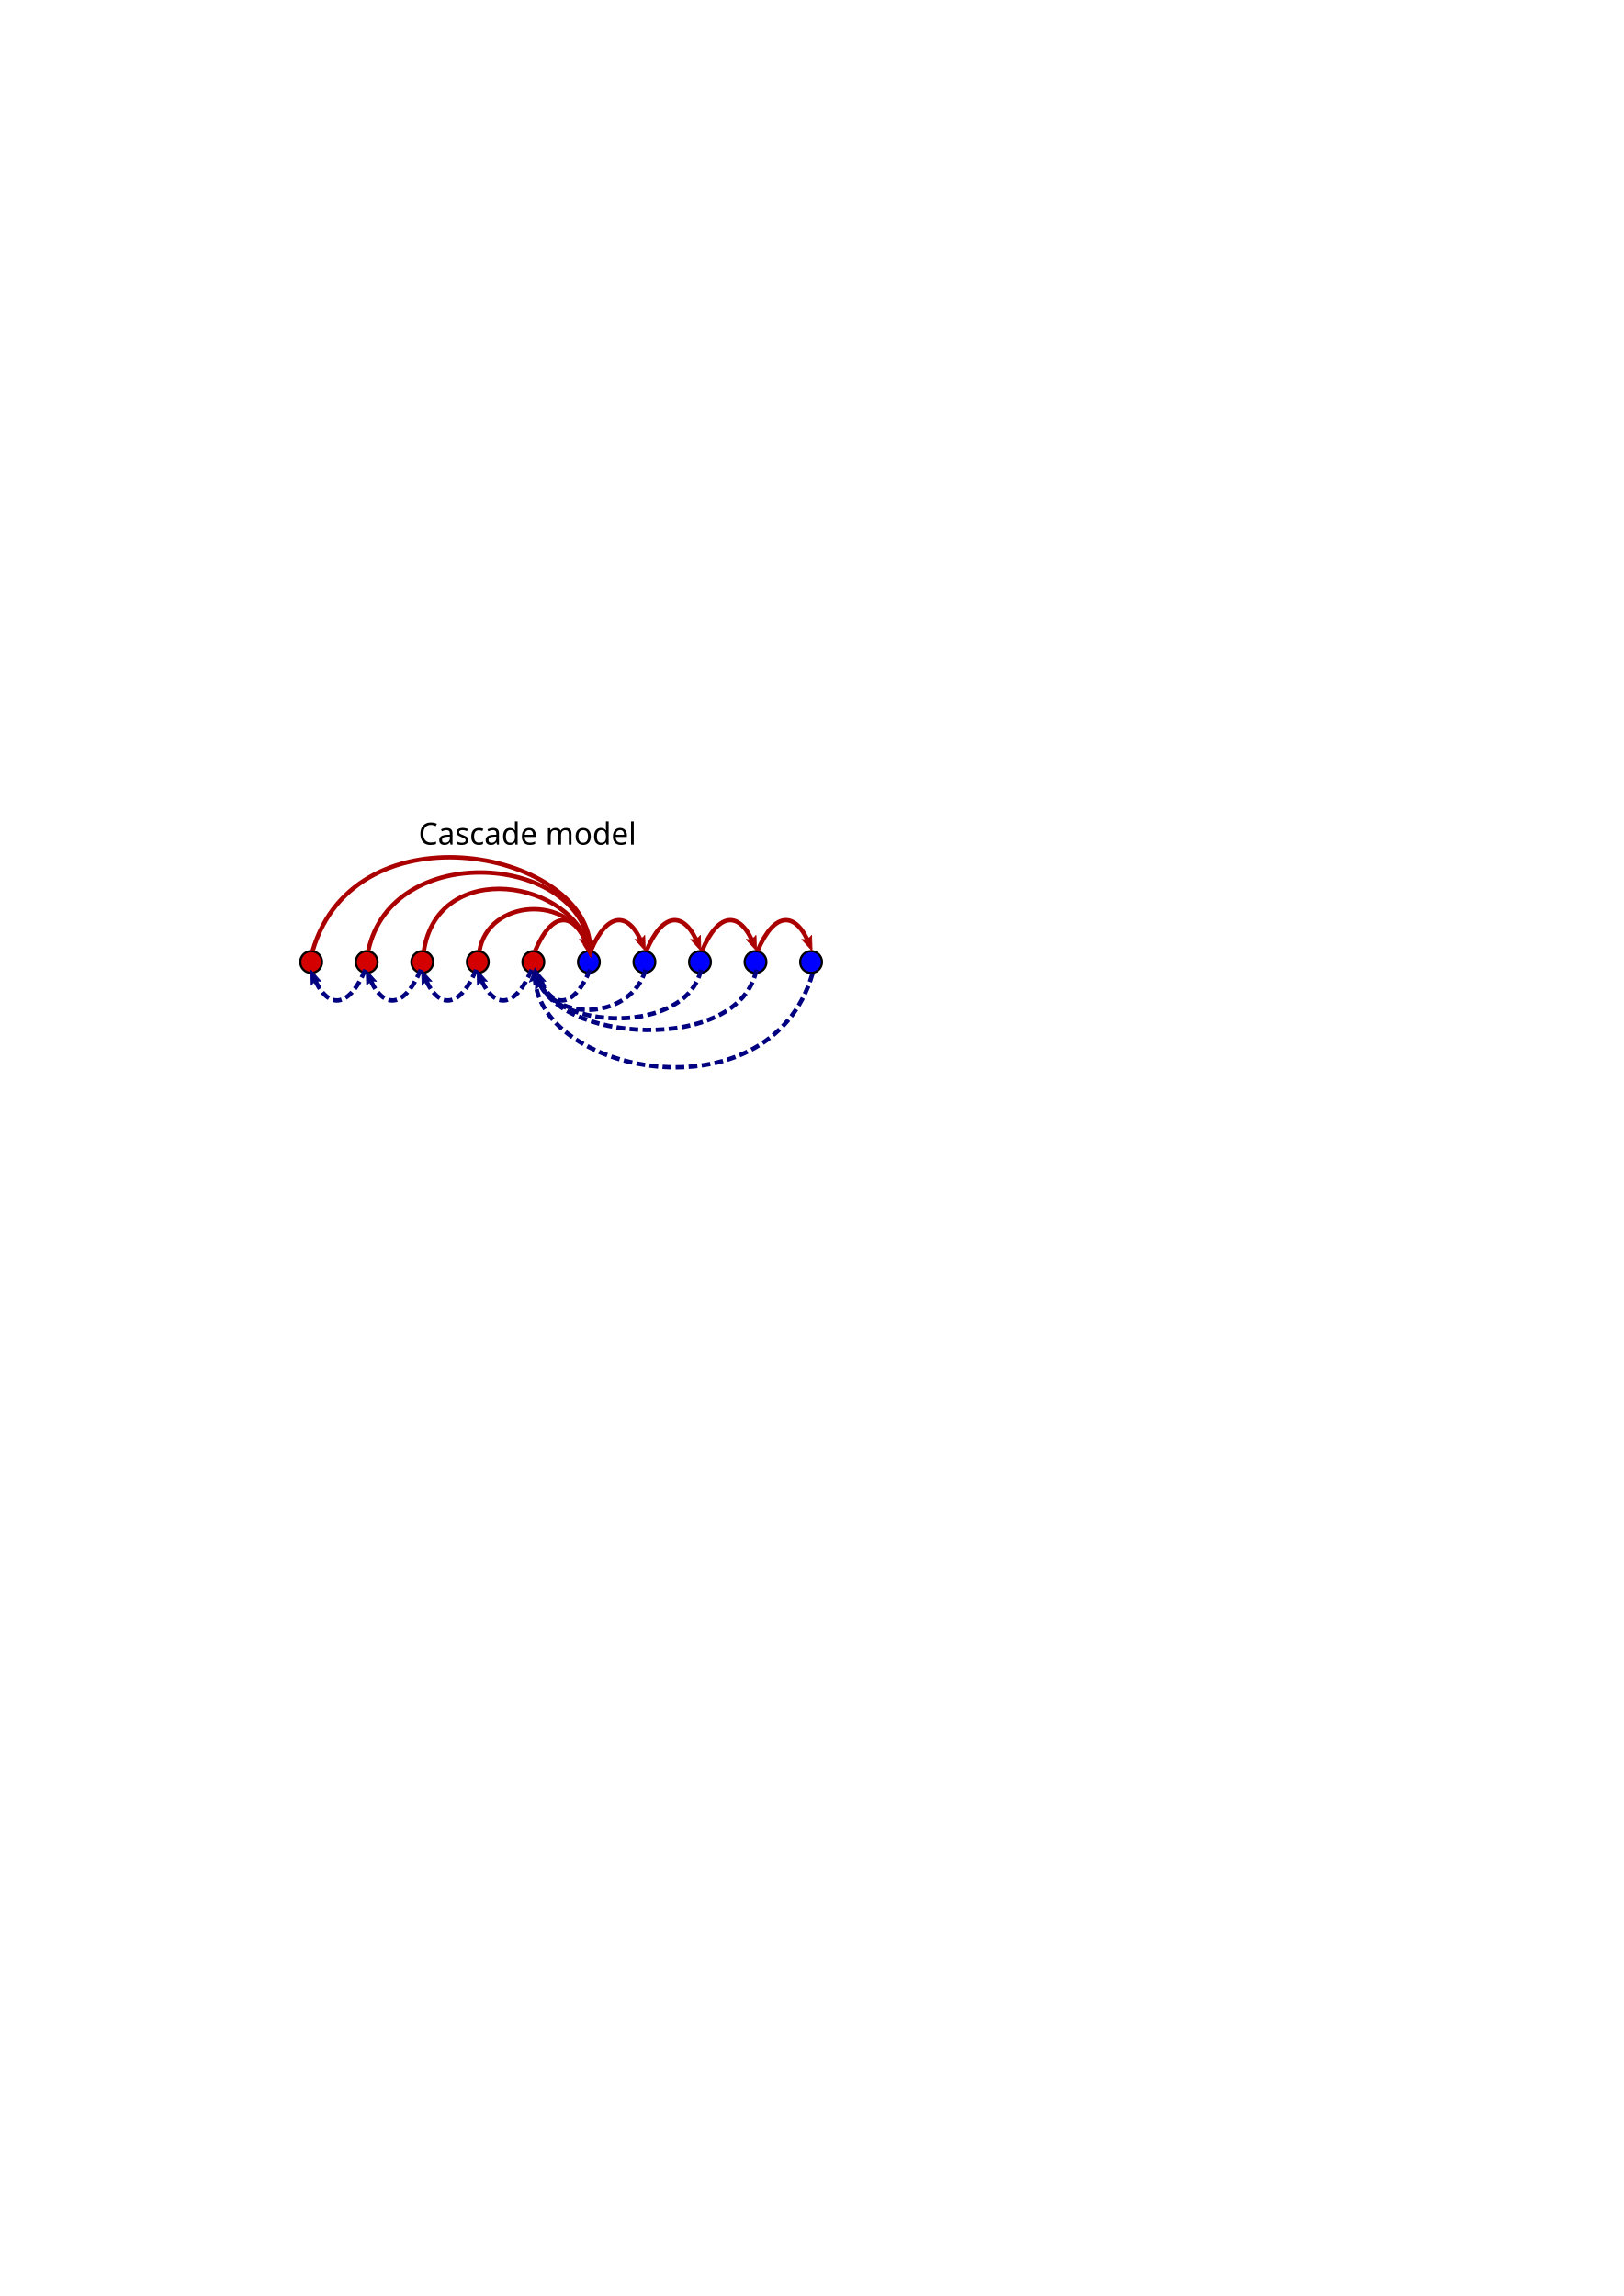
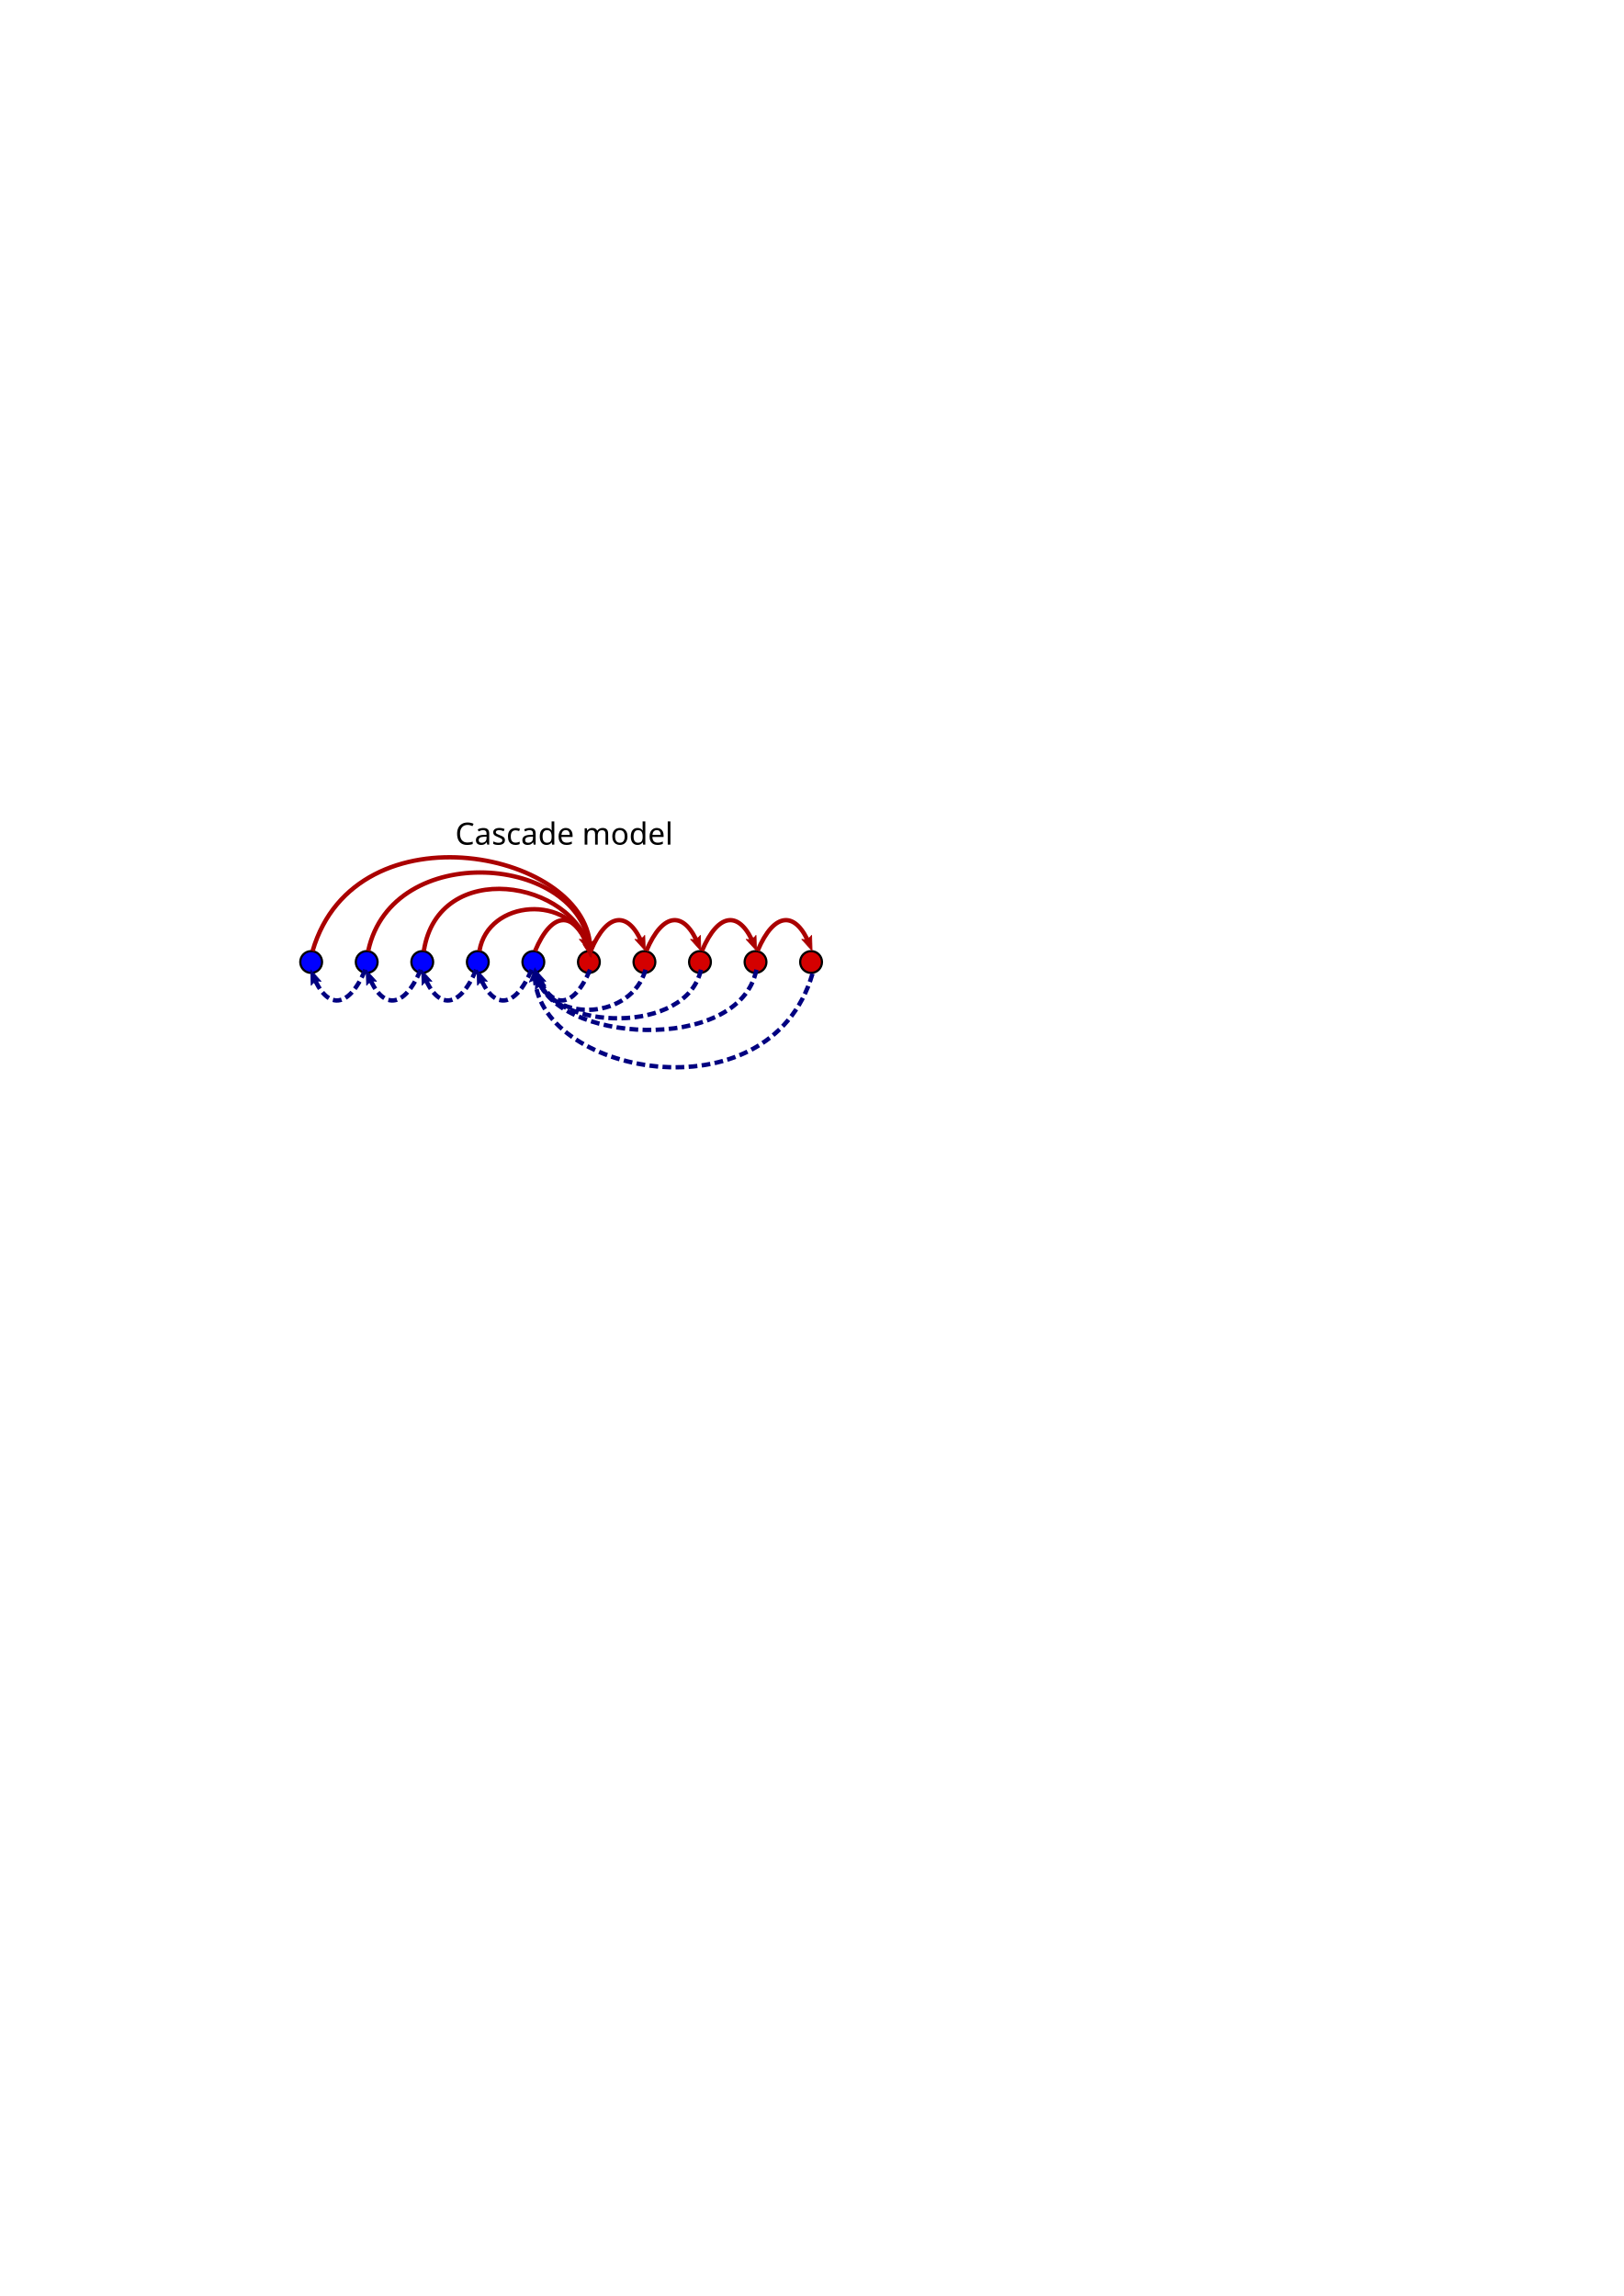
<svg xmlns="http://www.w3.org/2000/svg" width="744.094" height="1052.362" id="svg2" version="1.1">
  <defs id="defs4">
    <marker style="overflow:visible" id="Arrow2Send" refX="0" refY="0" orient="auto">
      <path transform="matrix(-0.3,0,0,-0.3,0.69,0)" d="M 8.719,4.034 -2.207,0.016 8.719,-4.002 c -1.745,2.372 -1.735,5.617 -6e-7,8.035 z" style="font-size:12px;fill-rule:evenodd;stroke-width:0.625;stroke-linejoin:round" id="path4544" />
    </marker>
    <marker style="overflow:visible" id="Arrow2Sstart" refX="0" refY="0" orient="auto">
      <path transform="matrix(0.3,0,0,0.3,-0.69,0)" d="M 8.719,4.034 -2.207,0.016 8.719,-4.002 c -1.745,2.372 -1.735,5.617 -6e-7,8.035 z" style="font-size:12px;fill-rule:evenodd;stroke-width:0.625;stroke-linejoin:round" id="path4541" />
    </marker>
    <marker style="overflow:visible" id="Arrow2Send-4" refX="0" refY="0" orient="auto">
      <path transform="matrix(-0.3,0,0,-0.3,0.69,0)" d="M 8.719,4.034 -2.207,0.016 8.719,-4.002 c -1.745,2.372 -1.735,5.617 -6e-7,8.035 z" style="font-size:12px;fill-rule:evenodd;stroke-width:0.625;stroke-linejoin:round" id="path4544-5" />
    </marker>
    <marker style="overflow:visible" id="Arrow2Send-3" refX="0" refY="0" orient="auto">
      <path transform="matrix(-0.3,0,0,-0.3,0.69,0)" d="M 8.719,4.034 -2.207,0.016 8.719,-4.002 c -1.745,2.372 -1.735,5.617 -6e-7,8.035 z" style="font-size:12px;fill-rule:evenodd;stroke-width:0.625;stroke-linejoin:round" id="path4544-52" />
    </marker>
    <marker style="overflow:visible" id="Arrow2Send-9" refX="0" refY="0" orient="auto">
      <path transform="matrix(-0.3,0,0,-0.3,0.69,0)" d="M 8.719,4.034 -2.207,0.016 8.719,-4.002 c -1.745,2.372 -1.735,5.617 -6e-7,8.035 z" style="font-size:12px;fill-rule:evenodd;stroke-width:0.625;stroke-linejoin:round" id="path4544-4" />
    </marker>
    <marker style="overflow:visible" id="Arrow2Send-0" refX="0" refY="0" orient="auto">
      <path transform="matrix(-0.3,0,0,-0.3,0.69,0)" d="M 8.719,4.034 -2.207,0.016 8.719,-4.002 c -1.745,2.372 -1.735,5.617 -6e-7,8.035 z" style="font-size:12px;fill-rule:evenodd;stroke-width:0.625;stroke-linejoin:round" id="path4544-59" />
    </marker>
    <marker style="overflow:visible" id="Arrow2Send-6" refX="0" refY="0" orient="auto">
      <path transform="matrix(-0.3,0,0,-0.3,0.69,0)" d="M 8.719,4.034 -2.207,0.016 8.719,-4.002 c -1.745,2.372 -1.735,5.617 -6e-7,8.035 z" style="font-size:12px;fill-rule:evenodd;stroke-width:0.625;stroke-linejoin:round" id="path4544-594" />
    </marker>
    <marker style="overflow:visible" id="Arrow2Send-43" refX="0" refY="0" orient="auto">
      <path transform="matrix(-0.3,0,0,-0.3,0.69,0)" d="M 8.719,4.034 -2.207,0.016 8.719,-4.002 c -1.745,2.372 -1.735,5.617 -6e-7,8.035 z" style="font-size:12px;fill-rule:evenodd;stroke-width:0.625;stroke-linejoin:round" id="path4544-54" />
    </marker>
    <marker style="overflow:visible" id="Arrow2Send-41" refX="0" refY="0" orient="auto">
      <path transform="matrix(-0.3,0,0,-0.3,0.69,0)" d="M 8.719,4.034 -2.207,0.016 8.719,-4.002 c -1.745,2.372 -1.735,5.617 -6e-7,8.035 z" style="font-size:12px;fill-rule:evenodd;stroke-width:0.625;stroke-linejoin:round" id="path4544-6" />
    </marker>
    <marker style="overflow:visible" id="Arrow2Send-1" refX="0" refY="0" orient="auto">
      <path transform="matrix(-0.3,0,0,-0.3,0.69,0)" d="M 8.719,4.034 -2.207,0.016 8.719,-4.002 c -1.745,2.372 -1.735,5.617 -6e-7,8.035 z" style="font-size:12px;fill-rule:evenodd;stroke-width:0.625;stroke-linejoin:round" id="path4544-58" />
    </marker>
    <marker style="overflow:visible" id="Arrow2Send-01" refX="0" refY="0" orient="auto">
      <path transform="matrix(-0.3,0,0,-0.3,0.69,0)" d="M 8.719,4.034 -2.207,0.016 8.719,-4.002 c -1.745,2.372 -1.735,5.617 -6e-7,8.035 z" style="font-size:12px;fill-rule:evenodd;stroke-width:0.625;stroke-linejoin:round" id="path4544-40" />
    </marker>
    <marker style="overflow:visible" id="Arrow2Send-91" refX="0" refY="0" orient="auto">
      <path transform="matrix(-0.3,0,0,-0.3,0.69,0)" d="M 8.719,4.034 -2.207,0.016 8.719,-4.002 c -1.745,2.372 -1.735,5.617 -6e-7,8.035 z" style="font-size:12px;fill-rule:evenodd;stroke-width:0.625;stroke-linejoin:round" id="path4544-7" />
    </marker>
    <marker style="overflow:visible" id="Arrow2Send-96" refX="0" refY="0" orient="auto">
      <path transform="matrix(-0.3,0,0,-0.3,0.69,0)" d="M 8.719,4.034 -2.207,0.016 8.719,-4.002 c -1.745,2.372 -1.735,5.617 -6e-7,8.035 z" style="font-size:12px;fill-rule:evenodd;stroke-width:0.625;stroke-linejoin:round" id="path4544-8" />
    </marker>
    <marker style="overflow:visible" id="Arrow2Send-30" refX="0" refY="0" orient="auto">
      <path transform="matrix(-0.3,0,0,-0.3,0.69,0)" d="M 8.719,4.034 -2.207,0.016 8.719,-4.002 c -1.745,2.372 -1.735,5.617 -6e-7,8.035 z" style="font-size:12px;fill-rule:evenodd;stroke-width:0.625;stroke-linejoin:round" id="path4544-2" />
    </marker>
    <marker style="overflow:visible" id="Arrow2Send-92" refX="0" refY="0" orient="auto">
      <path transform="matrix(-0.3,0,0,-0.3,0.69,0)" d="M 8.719,4.034 -2.207,0.016 8.719,-4.002 c -1.745,2.372 -1.735,5.617 -6e-7,8.035 z" style="font-size:12px;fill-rule:evenodd;stroke-width:0.625;stroke-linejoin:round" id="path4544-24" />
    </marker>
    <marker style="overflow:visible" id="Arrow2Send-8" refX="0" refY="0" orient="auto">
      <path transform="matrix(-0.3,0,0,-0.3,0.69,0)" d="M 8.719,4.034 -2.207,0.016 8.719,-4.002 c -1.745,2.372 -1.735,5.617 -6e-7,8.035 z" style="font-size:12px;fill-rule:evenodd;stroke-width:0.625;stroke-linejoin:round" id="path4544-72" />
    </marker>
    <marker style="overflow:visible" id="Arrow2Send-34" refX="0" refY="0" orient="auto">
      <path transform="matrix(-0.3,0,0,-0.3,0.69,0)" d="M 8.719,4.034 -2.207,0.016 8.719,-4.002 c -1.745,2.372 -1.735,5.617 -6e-7,8.035 z" style="font-size:12px;fill-rule:evenodd;stroke-width:0.625;stroke-linejoin:round" id="path4544-3" />
    </marker>
    <marker style="overflow:visible" id="Arrow2Send-32" refX="0" refY="0" orient="auto">
      <path transform="matrix(-0.3,0,0,-0.3,0.69,0)" d="M 8.719,4.034 -2.207,0.016 8.719,-4.002 c -1.745,2.372 -1.735,5.617 -6e-7,8.035 z" style="font-size:12px;fill-rule:evenodd;stroke-width:0.625;stroke-linejoin:round" id="path4544-76" />
    </marker>
    <marker style="overflow:visible" id="Arrow2Send-36" refX="0" refY="0" orient="auto">
      <path transform="matrix(-0.3,0,0,-0.3,0.69,0)" d="M 8.719,4.034 -2.207,0.016 8.719,-4.002 c -1.745,2.372 -1.735,5.617 -6e-7,8.035 z" style="font-size:12px;fill-rule:evenodd;stroke-width:0.625;stroke-linejoin:round" id="path4544-9" />
    </marker>
    <marker style="overflow:visible" id="Arrow2Send-33" refX="0" refY="0" orient="auto">
      <path transform="matrix(-0.3,0,0,-0.3,0.69,0)" d="M 8.719,4.034 -2.207,0.016 8.719,-4.002 c -1.745,2.372 -1.735,5.617 -6e-7,8.035 z" style="font-size:12px;fill-rule:evenodd;stroke-width:0.625;stroke-linejoin:round" id="path4544-0" />
    </marker>
    <marker style="overflow:visible" id="Arrow2SendL" refX="0" refY="0" orient="auto">
      <path transform="matrix(-0.3,0,0,-0.3,0.69,0)" d="M 8.719,4.034 -2.207,0.016 8.719,-4.002 c -1.745,2.372 -1.735,5.617 -6e-7,8.035 z" style="stroke-linejoin:round;font-size:12px;fill-rule:evenodd;stroke:#000080;stroke-width:0.625;fill:#000080" id="path3097" />
    </marker>
    <marker style="overflow:visible" id="Arrow2SendV" refX="0" refY="0" orient="auto">
      <path transform="matrix(-0.3,0,0,-0.3,0.69,0)" d="M 8.719,4.034 -2.207,0.016 8.719,-4.002 c -1.745,2.372 -1.735,5.617 -6e-7,8.035 z" style="stroke-linejoin:round;font-size:12px;fill-rule:evenodd;stroke:#000080;stroke-width:0.625;fill:#000080" id="path3100" />
    </marker>
    <marker style="overflow:visible" id="Arrow2Send8" refX="0" refY="0" orient="auto">
      <path transform="matrix(-0.3,0,0,-0.3,0.69,0)" d="M 8.719,4.034 -2.207,0.016 8.719,-4.002 c -1.745,2.372 -1.735,5.617 -6e-7,8.035 z" style="stroke-linejoin:round;font-size:12px;fill-rule:evenodd;stroke:#000080;stroke-width:0.625;fill:#000080" id="path3103" />
    </marker>
    <marker style="overflow:visible" id="Arrow2Sendr" refX="0" refY="0" orient="auto">
      <path transform="matrix(-0.3,0,0,-0.3,0.69,0)" d="M 8.719,4.034 -2.207,0.016 8.719,-4.002 c -1.745,2.372 -1.735,5.617 -6e-7,8.035 z" style="stroke-linejoin:round;font-size:12px;fill-rule:evenodd;stroke:#000080;stroke-width:0.625;fill:#000080" id="path3106" />
    </marker>
    <marker style="overflow:visible" id="Arrow2SendN" refX="0" refY="0" orient="auto">
      <path transform="matrix(-0.3,0,0,-0.3,0.69,0)" d="M 8.719,4.034 -2.207,0.016 8.719,-4.002 c -1.745,2.372 -1.735,5.617 -6e-7,8.035 z" style="stroke-linejoin:round;font-size:12px;fill-rule:evenodd;stroke:#aa0000;stroke-width:0.625;fill:#aa0000" id="path3109" />
    </marker>
    <marker style="overflow:visible" id="Arrow2Send2" refX="0" refY="0" orient="auto">
      <path transform="matrix(-0.3,0,0,-0.3,0.69,0)" d="M 8.719,4.034 -2.207,0.016 8.719,-4.002 c -1.745,2.372 -1.735,5.617 -6e-7,8.035 z" style="stroke-linejoin:round;font-size:12px;fill-rule:evenodd;stroke:#aa0000;stroke-width:0.625;fill:#aa0000" id="path3112" />
    </marker>
    <marker style="overflow:visible" id="Arrow2Send1" refX="0" refY="0" orient="auto">
      <path transform="matrix(-0.3,0,0,-0.3,0.69,0)" d="M 8.719,4.034 -2.207,0.016 8.719,-4.002 c -1.745,2.372 -1.735,5.617 -6e-7,8.035 z" style="stroke-linejoin:round;font-size:12px;fill-rule:evenodd;stroke:#000080;stroke-width:0.625;fill:#000080" id="path3115" />
    </marker>
    <marker style="overflow:visible" id="Arrow2Sendv" refX="0" refY="0" orient="auto">
      <path transform="matrix(-0.3,0,0,-0.3,0.69,0)" d="M 8.719,4.034 -2.207,0.016 8.719,-4.002 c -1.745,2.372 -1.735,5.617 -6e-7,8.035 z" style="stroke-linejoin:round;font-size:12px;fill-rule:evenodd;stroke:#000080;stroke-width:0.625;fill:#000080" id="path3118" />
    </marker>
    <marker style="overflow:visible" id="Arrow2SendT" refX="0" refY="0" orient="auto">
      <path transform="matrix(-0.3,0,0,-0.3,0.69,0)" d="M 8.719,4.034 -2.207,0.016 8.719,-4.002 c -1.745,2.372 -1.735,5.617 -6e-7,8.035 z" style="stroke-linejoin:round;font-size:12px;fill-rule:evenodd;stroke:#aa0000;stroke-width:0.625;fill:#aa0000" id="path3121" />
    </marker>
    <marker style="overflow:visible" id="Arrow2Sendrl" refX="0" refY="0" orient="auto">
      <path transform="matrix(-0.3,0,0,-0.3,0.69,0)" d="M 8.719,4.034 -2.207,0.016 8.719,-4.002 c -1.745,2.372 -1.735,5.617 -6e-7,8.035 z" style="stroke-linejoin:round;font-size:12px;fill-rule:evenodd;stroke:#aa0000;stroke-width:0.625;fill:#aa0000" id="path3124" />
    </marker>
    <marker style="overflow:visible" id="Arrow2SendrH" refX="0" refY="0" orient="auto">
      <path transform="matrix(-0.3,0,0,-0.3,0.69,0)" d="M 8.719,4.034 -2.207,0.016 8.719,-4.002 c -1.745,2.372 -1.735,5.617 -6e-7,8.035 z" style="stroke-linejoin:round;font-size:12px;fill-rule:evenodd;stroke:#000080;stroke-width:0.625;fill:#000080" id="path3127" />
    </marker>
    <marker style="overflow:visible" id="Arrow2SendH" refX="0" refY="0" orient="auto">
      <path transform="matrix(-0.3,0,0,-0.3,0.69,0)" d="M 8.719,4.034 -2.207,0.016 8.719,-4.002 c -1.745,2.372 -1.735,5.617 -6e-7,8.035 z" style="stroke-linejoin:round;font-size:12px;fill-rule:evenodd;stroke:#aa0000;stroke-width:0.625;fill:#aa0000" id="path3130" />
    </marker>
    <marker style="overflow:visible" id="Arrow2Sendy" refX="0" refY="0" orient="auto">
      <path transform="matrix(-0.3,0,0,-0.3,0.69,0)" d="M 8.719,4.034 -2.207,0.016 8.719,-4.002 c -1.745,2.372 -1.735,5.617 -6e-7,8.035 z" style="stroke-linejoin:round;font-size:12px;fill-rule:evenodd;stroke:#000080;stroke-width:0.625;fill:#000080" id="path3133" />
    </marker>
    <marker style="overflow:visible" id="Arrow2Send1V" refX="0" refY="0" orient="auto">
      <path transform="matrix(-0.3,0,0,-0.3,0.69,0)" d="M 8.719,4.034 -2.207,0.016 8.719,-4.002 c -1.745,2.372 -1.735,5.617 -6e-7,8.035 z" style="stroke-linejoin:round;font-size:12px;fill-rule:evenodd;stroke:#aa0000;stroke-width:0.625;fill:#aa0000" id="path3136" />
    </marker>
    <marker style="overflow:visible" id="Arrow2SendB" refX="0" refY="0" orient="auto">
      <path transform="matrix(-0.3,0,0,-0.3,0.69,0)" d="M 8.719,4.034 -2.207,0.016 8.719,-4.002 c -1.745,2.372 -1.735,5.617 -6e-7,8.035 z" style="stroke-linejoin:round;font-size:12px;fill-rule:evenodd;stroke:#000080;stroke-width:0.625;fill:#000080" id="path3139" />
    </marker>
    <marker style="overflow:visible" id="Arrow2SendTR" refX="0" refY="0" orient="auto">
      <path transform="matrix(-0.3,0,0,-0.3,0.69,0)" d="M 8.719,4.034 -2.207,0.016 8.719,-4.002 c -1.745,2.372 -1.735,5.617 -6e-7,8.035 z" style="stroke-linejoin:round;font-size:12px;fill-rule:evenodd;stroke:#aa0000;stroke-width:0.625;fill:#aa0000" id="path3142" />
    </marker>
    <marker style="overflow:visible" id="Arrow2SendP" refX="0" refY="0" orient="auto">
      <path transform="matrix(-0.3,0,0,-0.3,0.69,0)" d="M 8.719,4.034 -2.207,0.016 8.719,-4.002 c -1.745,2.372 -1.735,5.617 -6e-7,8.035 z" style="stroke-linejoin:round;font-size:12px;fill-rule:evenodd;stroke:#aa0000;stroke-width:0.625;fill:#aa0000" id="path3145" />
    </marker>
    <marker style="overflow:visible" id="Arrow2Send9" refX="0" refY="0" orient="auto">
      <path transform="matrix(-0.3,0,0,-0.3,0.69,0)" d="M 8.719,4.034 -2.207,0.016 8.719,-4.002 c -1.745,2.372 -1.735,5.617 -6e-7,8.035 z" style="stroke-linejoin:round;font-size:12px;fill-rule:evenodd;stroke:#aa0000;stroke-width:0.625;fill:#aa0000" id="path3148" />
    </marker>
    <marker style="overflow:visible" id="Arrow2SendLY" refX="0" refY="0" orient="auto">
      <path transform="matrix(-0.3,0,0,-0.3,0.69,0)" d="M 8.719,4.034 -2.207,0.016 8.719,-4.002 c -1.745,2.372 -1.735,5.617 -6e-7,8.035 z" style="stroke-linejoin:round;font-size:12px;fill-rule:evenodd;stroke:#aa0000;stroke-width:0.625;fill:#aa0000" id="path3378" />
    </marker>
    <marker style="overflow:visible" id="Arrow2SendVx" refX="0" refY="0" orient="auto">
      <path transform="matrix(-0.3,0,0,-0.3,0.69,0)" d="M 8.719,4.034 -2.207,0.016 8.719,-4.002 c -1.745,2.372 -1.735,5.617 -6e-7,8.035 z" style="stroke-linejoin:round;font-size:12px;fill-rule:evenodd;stroke:#aa0000;stroke-width:0.625;fill:#aa0000" id="path3381" />
    </marker>
    <marker style="overflow:visible" id="Arrow2Send8g" refX="0" refY="0" orient="auto">
      <path transform="matrix(-0.3,0,0,-0.3,0.69,0)" d="M 8.719,4.034 -2.207,0.016 8.719,-4.002 c -1.745,2.372 -1.735,5.617 -6e-7,8.035 z" style="stroke-linejoin:round;font-size:12px;fill-rule:evenodd;stroke:#aa0000;stroke-width:0.625;fill:#aa0000" id="path3384" />
    </marker>
    <marker style="overflow:visible" id="Arrow2SendrR" refX="0" refY="0" orient="auto">
      <path transform="matrix(-0.3,0,0,-0.3,0.69,0)" d="M 8.719,4.034 -2.207,0.016 8.719,-4.002 c -1.745,2.372 -1.735,5.617 -6e-7,8.035 z" style="stroke-linejoin:round;font-size:12px;fill-rule:evenodd;stroke:#aa0000;stroke-width:0.625;fill:#aa0000" id="path3387" />
    </marker>
    <marker style="overflow:visible" id="Arrow2SendN0" refX="0" refY="0" orient="auto">
      <path transform="matrix(-0.3,0,0,-0.3,0.69,0)" d="M 8.719,4.034 -2.207,0.016 8.719,-4.002 c -1.745,2.372 -1.735,5.617 -6e-7,8.035 z" style="stroke-linejoin:round;font-size:12px;fill-rule:evenodd;stroke:#000080;stroke-width:0.625;fill:#000080" id="path3390" />
    </marker>
    <marker style="overflow:visible" id="Arrow2Send2y" refX="0" refY="0" orient="auto">
      <path transform="matrix(-0.3,0,0,-0.3,0.69,0)" d="M 8.719,4.034 -2.207,0.016 8.719,-4.002 c -1.745,2.372 -1.735,5.617 -6e-7,8.035 z" style="stroke-linejoin:round;font-size:12px;fill-rule:evenodd;stroke:#000080;stroke-width:0.625;fill:#000080" id="path3393" />
    </marker>
    <marker style="overflow:visible" id="Arrow2Send1r" refX="0" refY="0" orient="auto">
      <path transform="matrix(-0.3,0,0,-0.3,0.69,0)" d="M 8.719,4.034 -2.207,0.016 8.719,-4.002 c -1.745,2.372 -1.735,5.617 -6e-7,8.035 z" style="stroke-linejoin:round;font-size:12px;fill-rule:evenodd;stroke:#aa0000;stroke-width:0.625;fill:#aa0000" id="path3396" />
    </marker>
    <marker style="overflow:visible" id="Arrow2Sendvk" refX="0" refY="0" orient="auto">
      <path transform="matrix(-0.3,0,0,-0.3,0.69,0)" d="M 8.719,4.034 -2.207,0.016 8.719,-4.002 c -1.745,2.372 -1.735,5.617 -6e-7,8.035 z" style="stroke-linejoin:round;font-size:12px;fill-rule:evenodd;stroke:#aa0000;stroke-width:0.625;fill:#aa0000" id="path3399" />
    </marker>
    <marker style="overflow:visible" id="Arrow2SendTv" refX="0" refY="0" orient="auto">
      <path transform="matrix(-0.3,0,0,-0.3,0.69,0)" d="M 8.719,4.034 -2.207,0.016 8.719,-4.002 c -1.745,2.372 -1.735,5.617 -6e-7,8.035 z" style="stroke-linejoin:round;font-size:12px;fill-rule:evenodd;stroke:#000080;stroke-width:0.625;fill:#000080" id="path3402" />
    </marker>
    <marker style="overflow:visible" id="Arrow2Sendrlb" refX="0" refY="0" orient="auto">
      <path transform="matrix(-0.3,0,0,-0.3,0.69,0)" d="M 8.719,4.034 -2.207,0.016 8.719,-4.002 c -1.745,2.372 -1.735,5.617 -6e-7,8.035 z" style="stroke-linejoin:round;font-size:12px;fill-rule:evenodd;stroke:#000080;stroke-width:0.625;fill:#000080" id="path3405" />
    </marker>
    <marker style="overflow:visible" id="Arrow2SendrHW" refX="0" refY="0" orient="auto">
      <path transform="matrix(-0.3,0,0,-0.3,0.69,0)" d="M 8.719,4.034 -2.207,0.016 8.719,-4.002 c -1.745,2.372 -1.735,5.617 -6e-7,8.035 z" style="stroke-linejoin:round;font-size:12px;fill-rule:evenodd;stroke:#aa0000;stroke-width:0.625;fill:#aa0000" id="path3408" />
    </marker>
    <marker style="overflow:visible" id="Arrow2SendHR" refX="0" refY="0" orient="auto">
      <path transform="matrix(-0.3,0,0,-0.3,0.69,0)" d="M 8.719,4.034 -2.207,0.016 8.719,-4.002 c -1.745,2.372 -1.735,5.617 -6e-7,8.035 z" style="stroke-linejoin:round;font-size:12px;fill-rule:evenodd;stroke:#000080;stroke-width:0.625;fill:#000080" id="path3411" />
    </marker>
    <marker style="overflow:visible" id="Arrow2SendyB" refX="0" refY="0" orient="auto">
      <path transform="matrix(-0.3,0,0,-0.3,0.69,0)" d="M 8.719,4.034 -2.207,0.016 8.719,-4.002 c -1.745,2.372 -1.735,5.617 -6e-7,8.035 z" style="stroke-linejoin:round;font-size:12px;fill-rule:evenodd;stroke:#aa0000;stroke-width:0.625;fill:#aa0000" id="path3414" />
    </marker>
    <marker style="overflow:visible" id="Arrow2Send1V9" refX="0" refY="0" orient="auto">
      <path transform="matrix(-0.3,0,0,-0.3,0.69,0)" d="M 8.719,4.034 -2.207,0.016 8.719,-4.002 c -1.745,2.372 -1.735,5.617 -6e-7,8.035 z" style="stroke-linejoin:round;font-size:12px;fill-rule:evenodd;stroke:#000080;stroke-width:0.625;fill:#000080" id="path3417" />
    </marker>
    <marker style="overflow:visible" id="Arrow2SendB0" refX="0" refY="0" orient="auto">
      <path transform="matrix(-0.3,0,0,-0.3,0.69,0)" d="M 8.719,4.034 -2.207,0.016 8.719,-4.002 c -1.745,2.372 -1.735,5.617 -6e-7,8.035 z" style="stroke-linejoin:round;font-size:12px;fill-rule:evenodd;stroke:#aa0000;stroke-width:0.625;fill:#aa0000" id="path3420" />
    </marker>
    <marker style="overflow:visible" id="Arrow2SendTRD" refX="0" refY="0" orient="auto">
      <path transform="matrix(-0.3,0,0,-0.3,0.69,0)" d="M 8.719,4.034 -2.207,0.016 8.719,-4.002 c -1.745,2.372 -1.735,5.617 -6e-7,8.035 z" style="stroke-linejoin:round;font-size:12px;fill-rule:evenodd;stroke:#000080;stroke-width:0.625;fill:#000080" id="path3423" />
    </marker>
    <marker style="overflow:visible" id="Arrow2SendPk" refX="0" refY="0" orient="auto">
      <path transform="matrix(-0.3,0,0,-0.3,0.69,0)" d="M 8.719,4.034 -2.207,0.016 8.719,-4.002 c -1.745,2.372 -1.735,5.617 -6e-7,8.035 z" style="stroke-linejoin:round;font-size:12px;fill-rule:evenodd;stroke:#000080;stroke-width:0.625;fill:#000080" id="path3426" />
    </marker>
    <marker style="overflow:visible" id="Arrow2Send9O" refX="0" refY="0" orient="auto">
      <path transform="matrix(-0.3,0,0,-0.3,0.69,0)" d="M 8.719,4.034 -2.207,0.016 8.719,-4.002 c -1.745,2.372 -1.735,5.617 -6e-7,8.035 z" style="stroke-linejoin:round;font-size:12px;fill-rule:evenodd;stroke:#000080;stroke-width:0.625;fill:#000080" id="path3429" />
    </marker>
    <marker style="overflow:visible" id="Arrow2Send8g-1" refX="0" refY="0" orient="auto">
      <path transform="matrix(-0.3,0,0,-0.3,0.69,0)" d="M 8.719,4.034 -2.207,0.016 8.719,-4.002 c -1.745,2.372 -1.735,5.617 -6e-7,8.035 z" style="font-size:12px;fill:#aa0000;fill-rule:evenodd;stroke:#aa0000;stroke-width:0.625;stroke-linejoin:round" id="path3384-7" />
    </marker>
    <marker style="overflow:visible" id="Arrow2Send8gW" refX="0" refY="0" orient="auto">
      <path transform="matrix(-0.3,0,0,-0.3,0.69,0)" d="M 8.719,4.034 -2.207,0.016 8.719,-4.002 c -1.745,2.372 -1.735,5.617 -6e-7,8.035 z" style="stroke-linejoin:round;font-size:12px;fill-rule:evenodd;stroke:#000080;stroke-width:0.625;fill:#000080" id="path4380" />
    </marker>
  </defs>
  <g id="layer1">
-     <path d="m 190,347.362 a 5,5 0 1 1 -10,0 5,5 0 1 1 10,0 z" id="path2994-3-2-1" style="fill:#0000ff;stroke:#000000;stroke-width:1;stroke-linecap:round;stroke-linejoin:round;stroke-miterlimit:4;stroke-dasharray:none;stroke-dashoffset:0" transform="matrix(-1,0,0,1,556.6883,93.57143)" />
-     <path d="m 190,347.362 a 5,5 0 1 1 -10,0 5,5 0 1 1 10,0 z" id="path2994-3-2-7" style="fill:#0000ff;stroke:#000000;stroke-width:1;stroke-linecap:round;stroke-linejoin:round;stroke-miterlimit:4;stroke-dasharray:none;stroke-dashoffset:0" transform="matrix(-1,0,0,1,531.2338,93.57143)" />
-     <path d="m 190,347.362 a 5,5 0 1 1 -10,0 5,5 0 1 1 10,0 z" id="path2994-3-2-4" style="fill:#0000ff;stroke:#000000;stroke-width:1;stroke-linecap:round;stroke-linejoin:round;stroke-miterlimit:4;stroke-dasharray:none;stroke-dashoffset:0" transform="matrix(-1,0,0,1,480.3247,93.57143)" />
-     <path d="m 190,347.362 a 5,5 0 1 1 -10,0 5,5 0 1 1 10,0 z" id="path2994-3-2-0" style="fill:#0000ff;stroke:#000000;stroke-width:1;stroke-linecap:round;stroke-linejoin:round;stroke-miterlimit:4;stroke-dasharray:none;stroke-dashoffset:0" transform="matrix(-1,0,0,1,505.7792,93.57143)" />
-     <path d="m 190,347.362 a 5,5 0 1 1 -10,0 5,5 0 1 1 10,0 z" id="path2994-3-2-9" style="fill:#0000ff;stroke:#000000;stroke-width:1;stroke-linecap:round;stroke-linejoin:round;stroke-miterlimit:4;stroke-dasharray:none;stroke-dashoffset:0" transform="matrix(-1,0,0,1,454.8701,93.57143)" />
-     <path d="m 190,347.362 a 5,5 0 1 1 -10,0 5,5 0 1 1 10,0 z" id="path2994-4" style="fill:#d40000;stroke:#000000;stroke-width:1;stroke-linecap:round;stroke-linejoin:round;stroke-miterlimit:4;stroke-dasharray:none;stroke-dashoffset:0" transform="matrix(-1,0,0,1,327.5974,93.57143)" />
-     <path d="m 190,347.362 a 5,5 0 1 1 -10,0 5,5 0 1 1 10,0 z" id="path2994-8" style="fill:#d40000;stroke:#000000;stroke-width:1;stroke-linecap:round;stroke-linejoin:round;stroke-miterlimit:4;stroke-dasharray:none;stroke-dashoffset:0" transform="matrix(-1,0,0,1,353.0519,93.57143)" />
-     <path d="m 190,347.362 a 5,5 0 1 1 -10,0 5,5 0 1 1 10,0 z" id="path2994-82" style="fill:#d40000;stroke:#000000;stroke-width:1;stroke-linecap:round;stroke-linejoin:round;stroke-miterlimit:4;stroke-dasharray:none;stroke-dashoffset:0" transform="matrix(-1,0,0,1,378.5065,93.57143)" />
-     <path d="m 190,347.362 a 5,5 0 1 1 -10,0 5,5 0 1 1 10,0 z" id="path2994-45" style="fill:#d40000;stroke:#000000;stroke-width:1;stroke-linecap:round;stroke-linejoin:round;stroke-miterlimit:4;stroke-dasharray:none;stroke-dashoffset:0" transform="matrix(-1,0,0,1,403.961,93.57143)" />
-     <path d="m 190,347.362 a 5,5 0 1 1 -10,0 5,5 0 1 1 10,0 z" id="path2994-5" style="fill:#d40000;stroke:#000000;stroke-width:1;stroke-linecap:round;stroke-linejoin:round;stroke-miterlimit:4;stroke-dasharray:none;stroke-dashoffset:0" transform="matrix(-1,0,0,1,429.4156,93.57143)" />
-     <path id="path5894-5" d="m 143.256,435.86 c 19.811,-67.95 128.087,-45.413 127.22,-0.079" style="stroke-linejoin:miter;marker-end:url(#Arrow2Send8g);stroke-opacity:1;stroke:#aa0000;stroke-linecap:butt;stroke-miterlimit:4;stroke-dasharray:none;stroke-width:2;fill:none" />
-     <path id="path5894-5-4" d="m 347.157,435.86 c 7.696,-18.279 17.625,-18.423 23.968,-2.651" style="stroke-linejoin:miter;marker-end:url(#Arrow2Sendvk);stroke-opacity:1;stroke:#aa0000;stroke-linecap:butt;stroke-miterlimit:4;stroke-dasharray:none;stroke-width:2;fill:none" />
-     <path id="path5894-5-9" d="m 321.669,435.86 c 7.696,-18.279 17.625,-18.423 23.968,-2.651" style="stroke-linejoin:miter;marker-end:url(#Arrow2SendVx);stroke-opacity:1;stroke:#aa0000;stroke-linecap:butt;stroke-miterlimit:4;stroke-dasharray:none;stroke-width:2;fill:none" />
-     <path id="path5894-5-93" d="m 296.182,435.86 c 7.696,-18.279 17.625,-18.423 23.968,-2.651" style="stroke-linejoin:miter;marker-end:url(#Arrow2SendB0);stroke-opacity:1;stroke:#aa0000;stroke-linecap:butt;stroke-miterlimit:4;stroke-dasharray:none;stroke-width:2;fill:none" />
-     <path id="path5894-5-48" d="m 270.694,435.86 c 7.696,-18.279 17.625,-18.423 23.968,-2.651" style="stroke-linejoin:miter;marker-end:url(#Arrow2SendrR);stroke-opacity:1;stroke:#aa0000;stroke-linecap:butt;stroke-miterlimit:4;stroke-dasharray:none;stroke-width:2;fill:none" />
-     <path id="path5894-5-8" d="m 245.206,435.86 c 7.696,-18.279 17.625,-18.423 23.968,-2.651" style="stroke-linejoin:miter;marker-end:url(#Arrow2SendLY);stroke-opacity:1;stroke:#aa0000;stroke-linecap:butt;stroke-miterlimit:4;stroke-dasharray:none;stroke-width:2;fill:none" />
-     <path id="path5894-5-2" d="m 219.719,435.86 c 3.86,-23.585 41.357,-26.529 49.689,-2.284" style="stroke-linejoin:miter;marker-end:url(#Arrow2Send1r);stroke-opacity:1;stroke:#aa0000;stroke-linecap:butt;stroke-miterlimit:4;stroke-dasharray:none;stroke-width:2;fill:none" />
-     <path id="path5894-5-98" d="m 194.231,435.86 c 6.555,-42.816 68.996,-32.814 76.145,0.288" style="stroke-linejoin:miter;marker-end:url(#Arrow2SendrHW);stroke-opacity:1;stroke:#aa0000;stroke-linecap:butt;stroke-miterlimit:4;stroke-dasharray:none;stroke-width:2;fill:none" />
-     <path id="path5894-5-49" d="m 168.743,435.86 c 10.873,-51.101 97.85,-44.429 101.499,-0.814" style="stroke-linejoin:miter;marker-end:url(#Arrow2SendyB);stroke-opacity:1;stroke:#aa0000;stroke-linecap:butt;stroke-miterlimit:4;stroke-dasharray:none;stroke-width:2;fill:none" />
-     <path id="path5894-5-1" d="m 167.399,444.446 c -7.696,18.279 -17.625,18.423 -23.968,2.651" style="fill:none;stroke:#000080;stroke-width:2;stroke-linecap:butt;stroke-linejoin:miter;stroke-miterlimit:4;stroke-opacity:1;stroke-dasharray:4, 2;stroke-dashoffset:0;marker-end:url(#Arrow2Send2y)" />
-     <path id="path5894-5-1-1" d="m 346.626,444.446 c -7.696,39.266 -94.054,33.482 -100.396,2.651" style="fill:none;stroke:#000080;stroke-width:2;stroke-linecap:butt;stroke-linejoin:miter;stroke-miterlimit:4;stroke-opacity:1;stroke-dasharray:4,2;stroke-dashoffset:0;marker-end:url(#Arrow2SendPk)" />
-     <path id="path5894-5-1-19" d="m 321.223,444.446 c -6.515,30.098 -67.575,27.837 -74.675,4.489" style="fill:none;stroke:#000080;stroke-width:2;stroke-linecap:butt;stroke-linejoin:miter;stroke-miterlimit:4;stroke-opacity:1;stroke-dasharray:4, 2;stroke-dashoffset:0;marker-end:url(#Arrow2SendHR)" />
-     <path id="path5894-5-1-0" d="m 295.819,444.446 c -6.256,22.601 -41.48,24.756 -49.322,4.489" style="fill:none;stroke:#000080;stroke-width:2;stroke-linecap:butt;stroke-linejoin:miter;stroke-miterlimit:4;stroke-opacity:1;stroke-dasharray:4, 2;stroke-dashoffset:0;marker-end:url(#Arrow2SendTRD)" />
-     <path id="path5894-5-1-8" d="m 270.416,444.446 c -7.696,18.279 -17.625,18.423 -23.968,2.651" style="fill:none;stroke:#000080;stroke-width:2;stroke-linecap:butt;stroke-linejoin:miter;stroke-miterlimit:4;stroke-opacity:1;stroke-dasharray:4, 2;stroke-dashoffset:0;marker-end:url(#Arrow2SendTv)" />
-     <path id="path5894-5-1-95" d="m 243.609,444.446 c -7.696,18.279 -17.625,18.423 -23.968,2.651" style="fill:none;stroke:#000080;stroke-width:2;stroke-linecap:butt;stroke-linejoin:miter;stroke-miterlimit:4;stroke-opacity:1;stroke-dasharray:4, 2;stroke-dashoffset:0;marker-end:url(#Arrow2SendN0)" />
-     <path id="path5894-5-1-191" d="m 218.206,444.446 c -7.696,18.279 -17.625,18.423 -23.968,2.651" style="fill:none;stroke:#000080;stroke-width:2;stroke-linecap:butt;stroke-linejoin:miter;stroke-miterlimit:4;stroke-opacity:1;stroke-dasharray:4, 2;stroke-dashoffset:0;marker-end:url(#Arrow2Send1V9)" />
-     <path id="path5894-5-1-15" d="m 192.802,444.446 c -7.696,18.279 -17.625,18.423 -23.968,2.651" style="fill:none;stroke:#000080;stroke-width:2;stroke-linecap:butt;stroke-linejoin:miter;stroke-miterlimit:4;stroke-opacity:1;stroke-dasharray:4, 2;stroke-dashoffset:0;marker-end:url(#Arrow2Send9O)" />
-     <text id="text4343" y="387.132" x="191.805" style="font-size:14px;font-style:normal;font-weight:normal;line-height:125%;letter-spacing:0px;word-spacing:0px;fill:#000000;fill-opacity:1;stroke:none;font-family:Sans" xml:space="preserve">
-       <tspan y="387.132" x="191.805" id="tspan4345">Cascade model</tspan>
+     <text id="text4343" y="387.132" x="208.618" style="font-size:14px;font-style:normal;font-weight:normal;line-height:125%;letter-spacing:0px;word-spacing:0px;fill:#000000;fill-opacity:1;stroke:none;font-family:Sans" xml:space="preserve">
+       <tspan y="387.132" x="208.618" id="tspan4345">Cascade model</tspan>
    </text>
-     <path id="path5894-5-40" d="m 372.348,446.259 c -19.811,67.95 -128.087,45.413 -127.22,0.079" style="stroke-linejoin:miter;marker-end:url(#Arrow2Send8gW);stroke-opacity:1;stroke-dashoffset:0;stroke:#000080;stroke-linecap:butt;stroke-miterlimit:4;stroke-dasharray:4,2;stroke-width:2;fill:none" />
+     <g id="g3130">
+       <path transform="translate(-42.40259,93.57143)" style="fill:#0000ff;stroke:#000000;stroke-width:1;stroke-linecap:round;stroke-linejoin:round;stroke-miterlimit:4;stroke-dasharray:none;stroke-dashoffset:0" id="path2994-3-2-1" d="m 190,347.362 a 5,5 0 1 1 -10,0 5,5 0 1 1 10,0 z" />
+       <path transform="translate(-16.94805,93.57143)" style="fill:#0000ff;stroke:#000000;stroke-width:1;stroke-linecap:round;stroke-linejoin:round;stroke-miterlimit:4;stroke-dasharray:none;stroke-dashoffset:0" id="path2994-3-2-7" d="m 190,347.362 a 5,5 0 1 1 -10,0 5,5 0 1 1 10,0 z" />
+       <path transform="translate(33.96105,93.57143)" style="fill:#0000ff;stroke:#000000;stroke-width:1;stroke-linecap:round;stroke-linejoin:round;stroke-miterlimit:4;stroke-dasharray:none;stroke-dashoffset:0" id="path2994-3-2-4" d="m 190,347.362 a 5,5 0 1 1 -10,0 5,5 0 1 1 10,0 z" />
+       <path transform="translate(8.5065,93.57143)" style="fill:#0000ff;stroke:#000000;stroke-width:1;stroke-linecap:round;stroke-linejoin:round;stroke-miterlimit:4;stroke-dasharray:none;stroke-dashoffset:0" id="path2994-3-2-0" d="m 190,347.362 a 5,5 0 1 1 -10,0 5,5 0 1 1 10,0 z" />
+       <path transform="translate(59.41558,93.57143)" style="fill:#0000ff;stroke:#000000;stroke-width:1;stroke-linecap:round;stroke-linejoin:round;stroke-miterlimit:4;stroke-dasharray:none;stroke-dashoffset:0" id="path2994-3-2-9" d="m 190,347.362 a 5,5 0 1 1 -10,0 5,5 0 1 1 10,0 z" />
+       <path transform="translate(186.6883,93.57143)" style="fill:#d40000;stroke:#000000;stroke-width:1;stroke-linecap:round;stroke-linejoin:round;stroke-miterlimit:4;stroke-dasharray:none;stroke-dashoffset:0" id="path2994-4" d="m 190,347.362 a 5,5 0 1 1 -10,0 5,5 0 1 1 10,0 z" />
+       <path transform="translate(161.2338,93.57143)" style="fill:#d40000;stroke:#000000;stroke-width:1;stroke-linecap:round;stroke-linejoin:round;stroke-miterlimit:4;stroke-dasharray:none;stroke-dashoffset:0" id="path2994-8" d="m 190,347.362 a 5,5 0 1 1 -10,0 5,5 0 1 1 10,0 z" />
+       <path transform="translate(135.7792,93.57143)" style="fill:#d40000;stroke:#000000;stroke-width:1;stroke-linecap:round;stroke-linejoin:round;stroke-miterlimit:4;stroke-dasharray:none;stroke-dashoffset:0" id="path2994-82" d="m 190,347.362 a 5,5 0 1 1 -10,0 5,5 0 1 1 10,0 z" />
+       <path transform="translate(110.3247,93.57143)" style="fill:#d40000;stroke:#000000;stroke-width:1;stroke-linecap:round;stroke-linejoin:round;stroke-miterlimit:4;stroke-dasharray:none;stroke-dashoffset:0" id="path2994-45" d="m 190,347.362 a 5,5 0 1 1 -10,0 5,5 0 1 1 10,0 z" />
+       <path transform="translate(84.87013,93.57143)" style="fill:#d40000;stroke:#000000;stroke-width:1;stroke-linecap:round;stroke-linejoin:round;stroke-miterlimit:4;stroke-dasharray:none;stroke-dashoffset:0" id="path2994-5" d="m 190,347.362 a 5,5 0 1 1 -10,0 5,5 0 1 1 10,0 z" />
+       <path style="stroke-linejoin:miter;marker-end:url(#Arrow2Send8g);stroke-opacity:1;stroke:#aa0000;stroke-linecap:butt;stroke-miterlimit:4;stroke-dasharray:none;stroke-width:2;fill:none" d="m 143.256,435.86 c 19.811,-67.95 128.087,-45.413 127.22,-0.079" id="path5894-5" />
+       <path style="stroke-linejoin:miter;marker-end:url(#Arrow2Sendvk);stroke-opacity:1;stroke:#aa0000;stroke-linecap:butt;stroke-miterlimit:4;stroke-dasharray:none;stroke-width:2;fill:none" d="m 347.157,435.86 c 7.696,-18.279 17.625,-18.423 23.968,-2.651" id="path5894-5-4" />
+       <path style="stroke-linejoin:miter;marker-end:url(#Arrow2SendVx);stroke-opacity:1;stroke:#aa0000;stroke-linecap:butt;stroke-miterlimit:4;stroke-dasharray:none;stroke-width:2;fill:none" d="m 321.669,435.86 c 7.696,-18.279 17.625,-18.423 23.968,-2.651" id="path5894-5-9" />
+       <path style="stroke-linejoin:miter;marker-end:url(#Arrow2SendB0);stroke-opacity:1;stroke:#aa0000;stroke-linecap:butt;stroke-miterlimit:4;stroke-dasharray:none;stroke-width:2;fill:none" d="m 296.182,435.86 c 7.696,-18.279 17.625,-18.423 23.968,-2.651" id="path5894-5-93" />
+       <path style="stroke-linejoin:miter;marker-end:url(#Arrow2SendrR);stroke-opacity:1;stroke:#aa0000;stroke-linecap:butt;stroke-miterlimit:4;stroke-dasharray:none;stroke-width:2;fill:none" d="m 270.694,435.86 c 7.696,-18.279 17.625,-18.423 23.968,-2.651" id="path5894-5-48" />
+       <path style="stroke-linejoin:miter;marker-end:url(#Arrow2SendLY);stroke-opacity:1;stroke:#aa0000;stroke-linecap:butt;stroke-miterlimit:4;stroke-dasharray:none;stroke-width:2;fill:none" d="m 245.206,435.86 c 7.696,-18.279 17.625,-18.423 23.968,-2.651" id="path5894-5-8" />
+       <path style="stroke-linejoin:miter;marker-end:url(#Arrow2Send1r);stroke-opacity:1;stroke:#aa0000;stroke-linecap:butt;stroke-miterlimit:4;stroke-dasharray:none;stroke-width:2;fill:none" d="m 219.719,435.86 c 3.86,-23.585 41.357,-26.529 49.689,-2.284" id="path5894-5-2" />
+       <path style="stroke-linejoin:miter;marker-end:url(#Arrow2SendrHW);stroke-opacity:1;stroke:#aa0000;stroke-linecap:butt;stroke-miterlimit:4;stroke-dasharray:none;stroke-width:2;fill:none" d="m 194.231,435.86 c 6.555,-42.816 68.996,-32.814 76.145,0.288" id="path5894-5-98" />
+       <path style="stroke-linejoin:miter;marker-end:url(#Arrow2SendyB);stroke-opacity:1;stroke:#aa0000;stroke-linecap:butt;stroke-miterlimit:4;stroke-dasharray:none;stroke-width:2;fill:none" d="m 168.743,435.86 c 10.873,-51.101 97.85,-44.429 101.499,-0.814" id="path5894-5-49" />
+       <path style="fill:none;stroke:#000080;stroke-width:2;stroke-linecap:butt;stroke-linejoin:miter;stroke-miterlimit:4;stroke-opacity:1;stroke-dasharray:4, 2;stroke-dashoffset:0;marker-end:url(#Arrow2Send2y)" d="m 167.399,444.446 c -7.696,18.279 -17.625,18.423 -23.968,2.651" id="path5894-5-1" />
+       <path style="fill:none;stroke:#000080;stroke-width:2;stroke-linecap:butt;stroke-linejoin:miter;stroke-miterlimit:4;stroke-opacity:1;stroke-dasharray:4,2;stroke-dashoffset:0;marker-end:url(#Arrow2SendPk)" d="m 346.626,444.446 c -7.696,39.266 -94.054,33.482 -100.396,2.651" id="path5894-5-1-1" />
+       <path style="fill:none;stroke:#000080;stroke-width:2;stroke-linecap:butt;stroke-linejoin:miter;stroke-miterlimit:4;stroke-opacity:1;stroke-dasharray:4, 2;stroke-dashoffset:0;marker-end:url(#Arrow2SendHR)" d="m 321.223,444.446 c -6.515,30.098 -67.575,27.837 -74.675,4.489" id="path5894-5-1-19" />
+       <path style="fill:none;stroke:#000080;stroke-width:2;stroke-linecap:butt;stroke-linejoin:miter;stroke-miterlimit:4;stroke-opacity:1;stroke-dasharray:4, 2;stroke-dashoffset:0;marker-end:url(#Arrow2SendTRD)" d="m 295.819,444.446 c -6.256,22.601 -41.48,24.756 -49.322,4.489" id="path5894-5-1-0" />
+       <path style="fill:none;stroke:#000080;stroke-width:2;stroke-linecap:butt;stroke-linejoin:miter;stroke-miterlimit:4;stroke-opacity:1;stroke-dasharray:4, 2;stroke-dashoffset:0;marker-end:url(#Arrow2SendTv)" d="m 270.416,444.446 c -7.696,18.279 -17.625,18.423 -23.968,2.651" id="path5894-5-1-8" />
+       <path style="fill:none;stroke:#000080;stroke-width:2;stroke-linecap:butt;stroke-linejoin:miter;stroke-miterlimit:4;stroke-opacity:1;stroke-dasharray:4, 2;stroke-dashoffset:0;marker-end:url(#Arrow2SendN0)" d="m 243.609,444.446 c -7.696,18.279 -17.625,18.423 -23.968,2.651" id="path5894-5-1-95" />
+       <path style="fill:none;stroke:#000080;stroke-width:2;stroke-linecap:butt;stroke-linejoin:miter;stroke-miterlimit:4;stroke-opacity:1;stroke-dasharray:4, 2;stroke-dashoffset:0;marker-end:url(#Arrow2Send1V9)" d="m 218.206,444.446 c -7.696,18.279 -17.625,18.423 -23.968,2.651" id="path5894-5-1-191" />
+       <path style="fill:none;stroke:#000080;stroke-width:2;stroke-linecap:butt;stroke-linejoin:miter;stroke-miterlimit:4;stroke-opacity:1;stroke-dasharray:4, 2;stroke-dashoffset:0;marker-end:url(#Arrow2Send9O)" d="m 192.802,444.446 c -7.696,18.279 -17.625,18.423 -23.968,2.651" id="path5894-5-1-15" />
+       <path style="stroke-linejoin:miter;marker-end:url(#Arrow2Send8gW);stroke-opacity:1;stroke-dashoffset:0;stroke:#000080;stroke-linecap:butt;stroke-miterlimit:4;stroke-dasharray:4,2;stroke-width:2;fill:none" d="m 372.348,446.259 c -19.811,67.95 -128.087,45.413 -127.22,0.079" id="path5894-5-40" />
+     </g>
  </g>
</svg>
